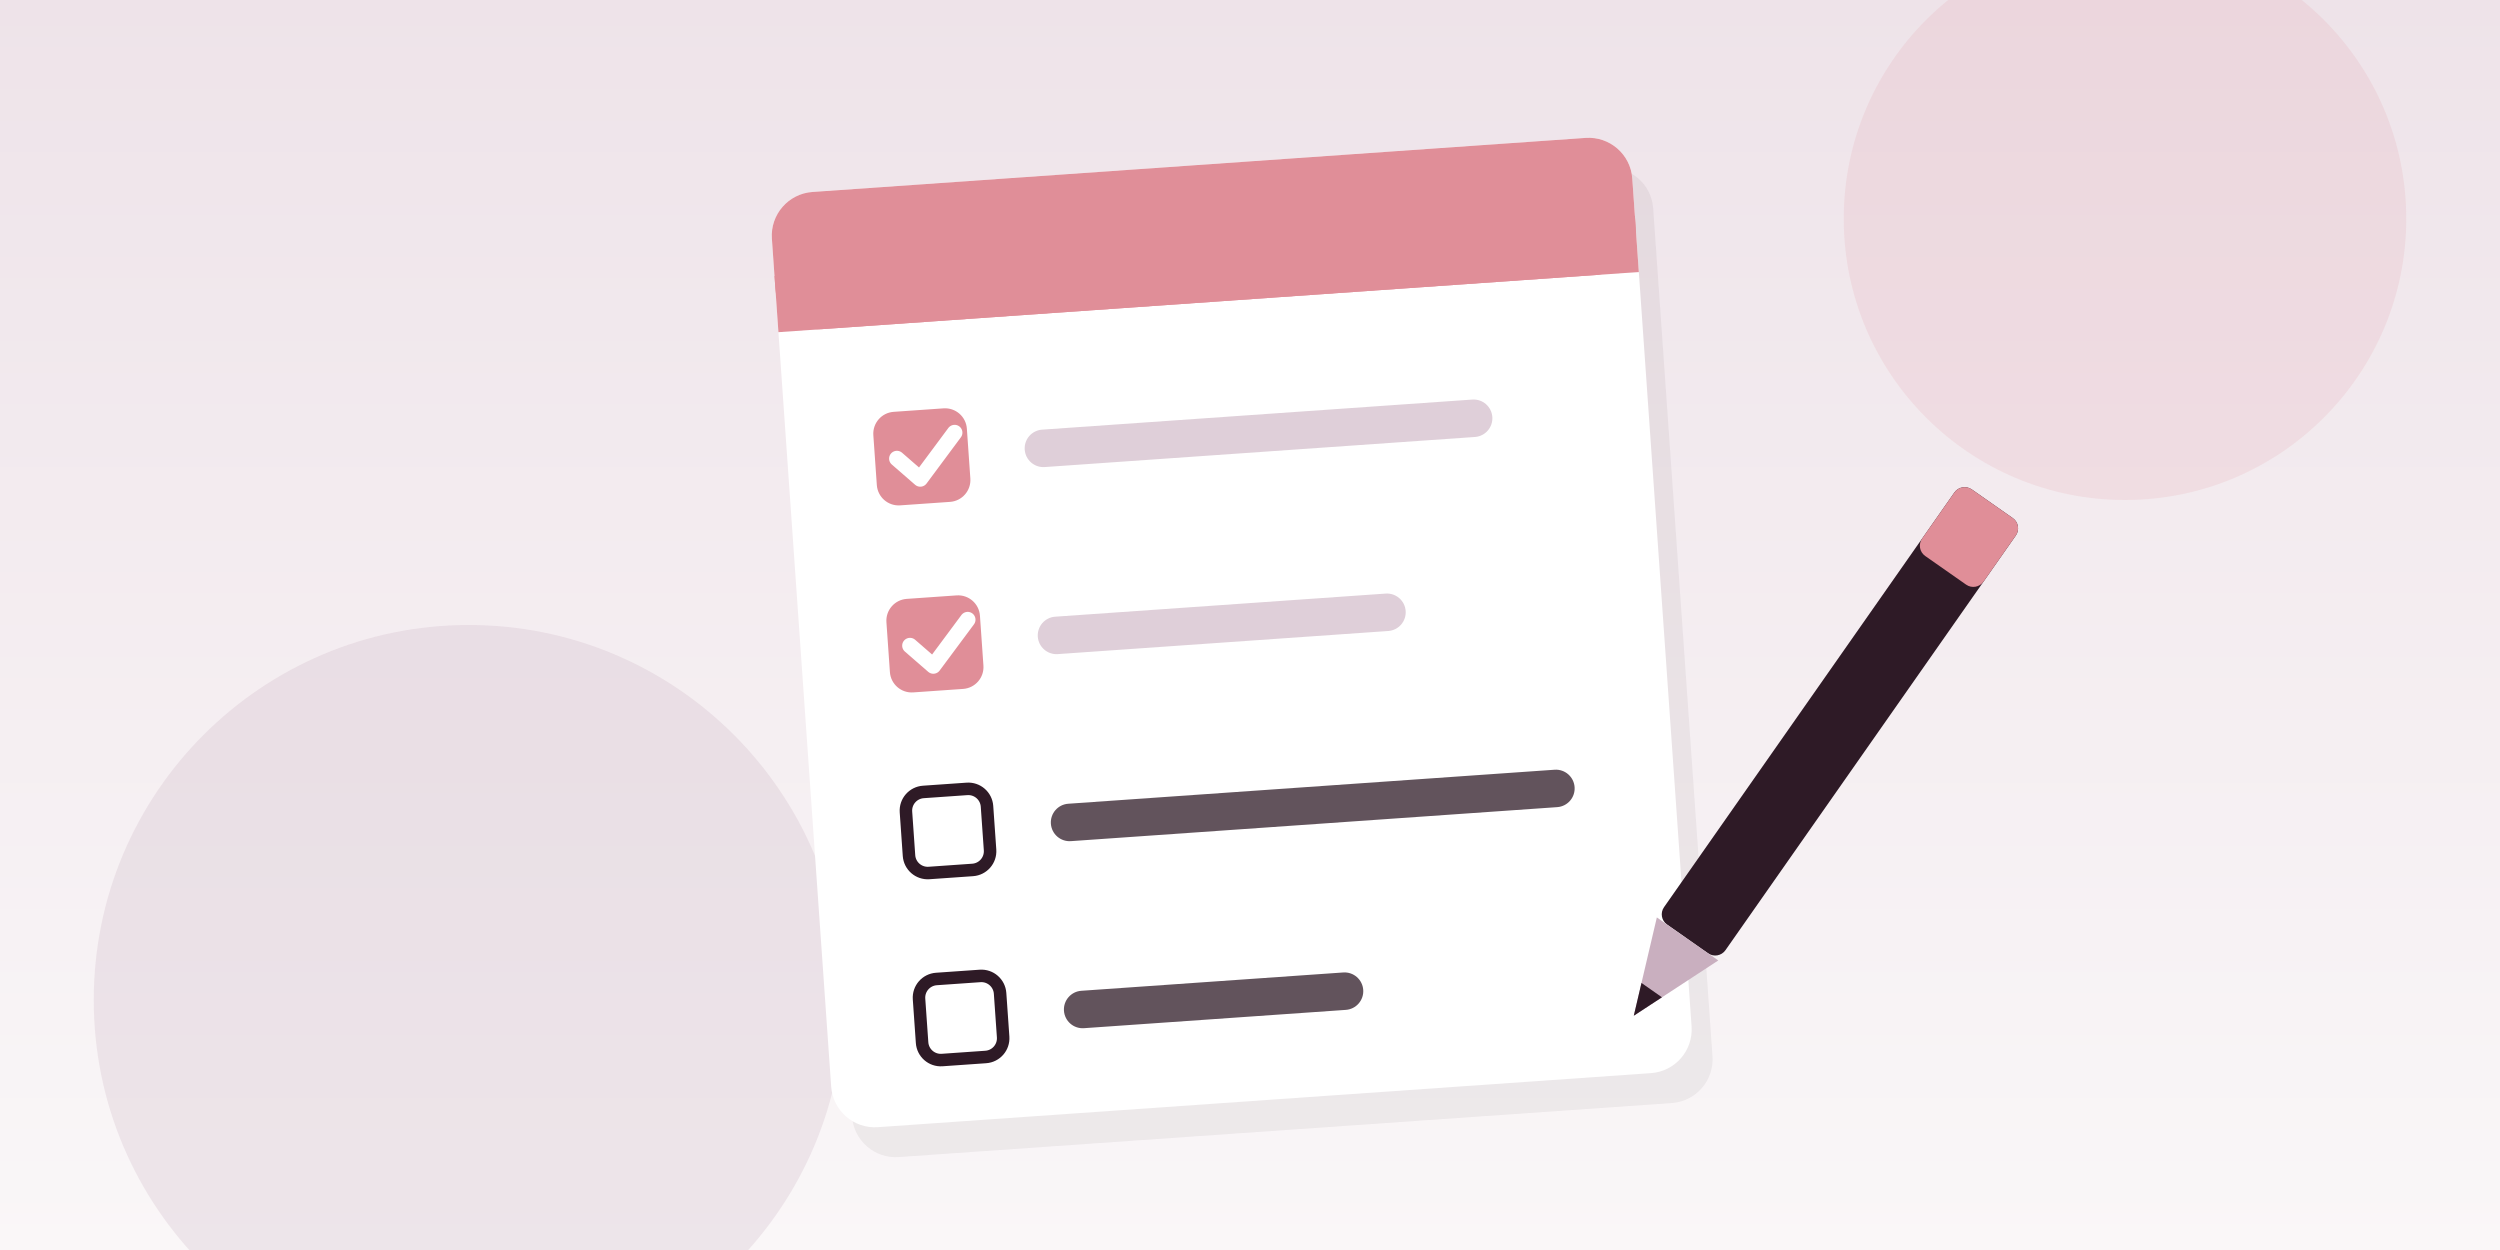
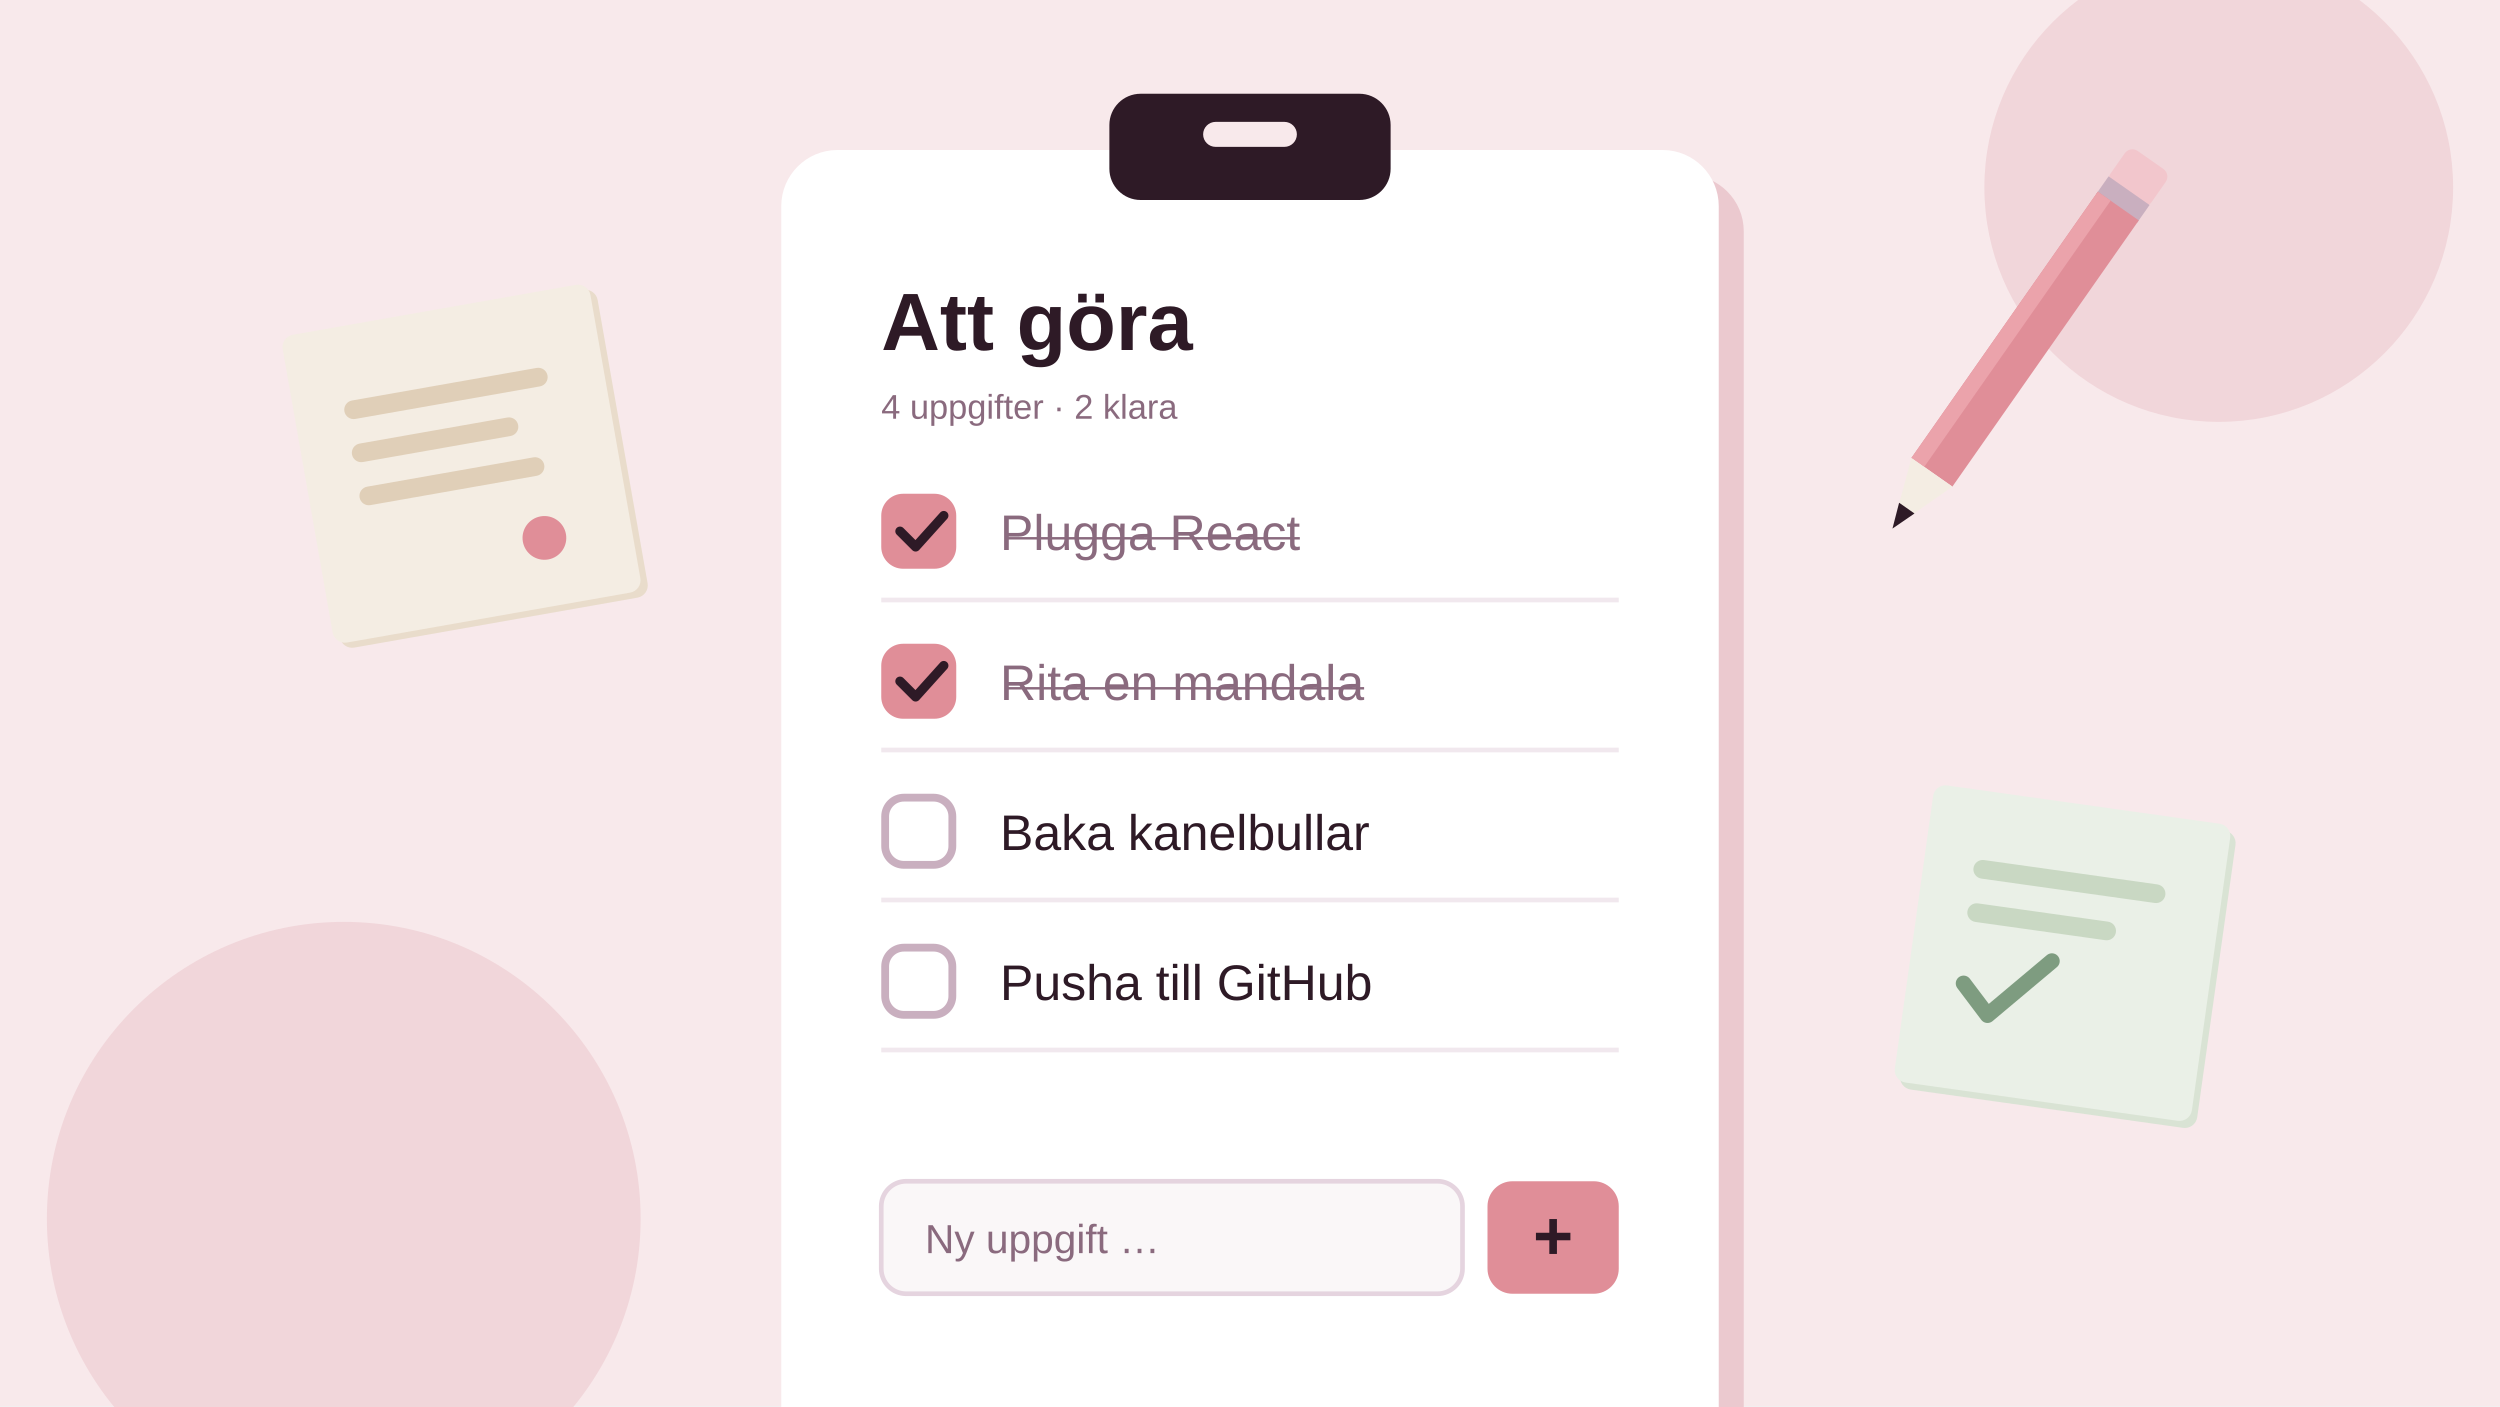
- <svg xmlns="http://www.w3.org/2000/svg" viewBox="0 0 800 400" role="img" aria-label="En lista med bockar">
-   <defs>
-     <linearGradient id="bakgrund" x1="0" y1="0" x2="0" y2="1">
-       <stop offset="0" stop-color="#EEE3E9" />
-       <stop offset="1" stop-color="#FAF7F8" />
-     </linearGradient>
-   </defs>
-   <rect width="800" height="400" fill="url(#bakgrund)" />
-   <circle cx="150" cy="320" r="120" fill="#C9AFBF" opacity="0.25" />
-   <circle cx="680" cy="70" r="90" fill="#E08E98" opacity="0.15" />
-   <g transform="rotate(-4 400 200)">
-     <rect x="262" y="62" width="276" height="300" rx="14" fill="#2E1A26" opacity="0.06" />
-     <rect x="256" y="52" width="276" height="300" rx="14" fill="#FFFFFF" />
-     <rect x="256" y="52" width="276" height="44" rx="14" fill="#E08E98" />
-     <rect x="256" y="78" width="276" height="18" fill="#E08E98" />
-     <rect x="284" y="124" width="30" height="30" rx="7" fill="#E08E98" />
-     <path d="M291 139l7 7l12 -14" fill="none" stroke="#FFFFFF" stroke-width="5" stroke-linecap="round" stroke-linejoin="round" />
-     <rect x="332" y="133" width="150" height="12" rx="6" fill="#C9AFBF" opacity="0.6" />
-     <rect x="284" y="184" width="30" height="30" rx="7" fill="#E08E98" />
-     <path d="M291 199l7 7l12 -14" fill="none" stroke="#FFFFFF" stroke-width="5" stroke-linecap="round" stroke-linejoin="round" />
-     <rect x="332" y="193" width="118" height="12" rx="6" fill="#C9AFBF" opacity="0.6" />
-     <rect x="286" y="246" width="26" height="26" rx="6" fill="none" stroke="#2E1A26" stroke-width="4" />
-     <rect x="332" y="253" width="168" height="12" rx="6" fill="#2E1A26" opacity="0.75" />
-     <rect x="286" y="306" width="26" height="26" rx="6" fill="none" stroke="#2E1A26" stroke-width="4" />
-     <rect x="332" y="313" width="96" height="12" rx="6" fill="#2E1A26" opacity="0.75" />
+ <svg xmlns="http://www.w3.org/2000/svg" viewBox="0 0 800 450" role="img" aria-label="En att göra-lista med två avbockade uppgifter, lappar och en penna">
+   <rect width="800" height="450" fill="#F8E9EB" />
+   <circle cx="110" cy="390" r="95" fill="#F1D6DA" />
+   <circle cx="710" cy="60" r="75" fill="#F1D6DA" />
+   <g transform="translate(150 150) rotate(-10)">
+     <rect x="-50" y="-50" width="100" height="100" rx="4" fill="#E9DCCB" />
+     <rect x="-52" y="-52" width="100" height="100" rx="4" fill="#F4EDE3" />
+     <rect x="-36" y="-28" width="66" height="6" rx="3" fill="#E0CFB8" />
+     <rect x="-36" y="-14" width="54" height="6" rx="3" fill="#E0CFB8" />
+     <rect x="-36" y="0" width="60" height="6" rx="3" fill="#E0CFB8" />
+     <circle cx="20" cy="26" r="7" fill="#E08E98" />
  </g>
-   <g transform="rotate(35 590 250)">
-     <rect x="566" y="150" width="24" height="170" rx="4" fill="#2E1A26" />
-     <rect x="566" y="150" width="24" height="26" rx="4" fill="#E08E98" />
-     <path d="M566 320 L590 320 L578 350 Z" fill="#C9AFBF" />
-     <path d="M574 340 L582 340 L578 350 Z" fill="#2E1A26" />
+   <g transform="translate(660 305) rotate(8)">
+     <rect x="-46" y="-46" width="96" height="96" rx="4" fill="#D9E3D4" />
+     <rect x="-48" y="-48" width="96" height="96" rx="4" fill="#EAF0E7" />
+     <rect x="-32" y="-26" width="62" height="6" rx="3" fill="#C9D8C3" />
+     <rect x="-32" y="-12" width="48" height="6" rx="3" fill="#C9D8C3" />
+     <path d="M-30,14 l9,9 l18,-20" fill="none" stroke="#7E9C80" stroke-width="5" stroke-linecap="round" stroke-linejoin="round" />
  </g>
+   <g transform="translate(640 120) rotate(35)">
+     <rect x="-8" y="-84" width="16" height="14" rx="3" fill="#F2C6CC" />
+     <rect x="-8" y="-72" width="16" height="7" fill="#C9AFBF" />
+     <rect x="-8" y="-66" width="16" height="104" fill="#E08E98" />
+     <rect x="-8" y="-66" width="5" height="104" fill="#EBA3AB" />
+     <polygon points="-8,38 8,38 0,60" fill="#F4EDE3" />
+     <polygon points="-3,52 3,52 0,60" fill="#2E1A26" />
+   </g>
+   <rect x="258" y="56" width="300" height="440" rx="18" fill="#EBC9CF" />
+   <rect x="250" y="48" width="300" height="440" rx="18" fill="#FFFFFF" />
+   <rect x="355" y="30" width="90" height="34" rx="10" fill="#2E1A26" />
+   <rect x="385" y="39" width="30" height="8" rx="4" fill="#F8E9EB" />
+   <text x="282" y="112" font-family="'Segoe UI', Arial, sans-serif" font-size="26" font-weight="700" fill="#2E1A26" text-anchor="start">Att göra</text>
+   <text x="282" y="134" font-family="'Segoe UI', Arial, sans-serif" font-size="11" font-weight="400" fill="#8A6A7E" text-anchor="start">4 uppgifter · 2 klara</text>
+   <rect x="282" y="158" width="24" height="24" rx="7" fill="#E08E98" />
+   <path d="M288,170 l5,5 l9,-10" fill="none" stroke="#2E1A26" stroke-width="3" stroke-linecap="round" stroke-linejoin="round" />
+   <text x="320" y="176" font-family="'Segoe UI', Arial, sans-serif" font-size="16" font-weight="400" fill="#8A6A7E" text-anchor="start" text-decoration="line-through">Plugga React</text>
+   <line x1="282" y1="192" x2="518" y2="192" stroke="#F1E8EE" stroke-width="1.5" />
+   <rect x="282" y="206" width="24" height="24" rx="7" fill="#E08E98" />
+   <path d="M288,218 l5,5 l9,-10" fill="none" stroke="#2E1A26" stroke-width="3" stroke-linecap="round" stroke-linejoin="round" />
+   <text x="320" y="224" font-family="'Segoe UI', Arial, sans-serif" font-size="16" font-weight="400" fill="#8A6A7E" text-anchor="start" text-decoration="line-through">Rita en mandala</text>
+   <line x1="282" y1="240" x2="518" y2="240" stroke="#F1E8EE" stroke-width="1.5" />
+   <rect x="283.25" y="255.25" width="21.5" height="21.5" rx="6" fill="#FFFFFF" stroke="#C9AFBF" stroke-width="2.5" />
+   <text x="320" y="272" font-family="'Segoe UI', Arial, sans-serif" font-size="16" font-weight="400" fill="#2E1A26" text-anchor="start">Baka kanelbullar</text>
+   <line x1="282" y1="288" x2="518" y2="288" stroke="#F1E8EE" stroke-width="1.5" />
+   <rect x="283.25" y="303.25" width="21.5" height="21.5" rx="6" fill="#FFFFFF" stroke="#C9AFBF" stroke-width="2.5" />
+   <text x="320" y="320" font-family="'Segoe UI', Arial, sans-serif" font-size="16" font-weight="400" fill="#2E1A26" text-anchor="start">Pusha till GitHub</text>
+   <line x1="282" y1="336" x2="518" y2="336" stroke="#F1E8EE" stroke-width="1.5" />
+   <rect x="282" y="378" width="186" height="36" rx="8" fill="#FAF7F8" stroke="#E5D4DF" stroke-width="1.5" />
+   <text x="296" y="401" font-family="'Segoe UI', Arial, sans-serif" font-size="13" font-weight="400" fill="#8A6A7E" text-anchor="start">Ny uppgift …</text>
+   <rect x="476" y="378" width="42" height="36" rx="8" fill="#E08E98" />
+   <text x="497" y="403" font-family="'Segoe UI', Arial, sans-serif" font-size="22" font-weight="600" fill="#2E1A26" text-anchor="middle">+</text>
</svg>
